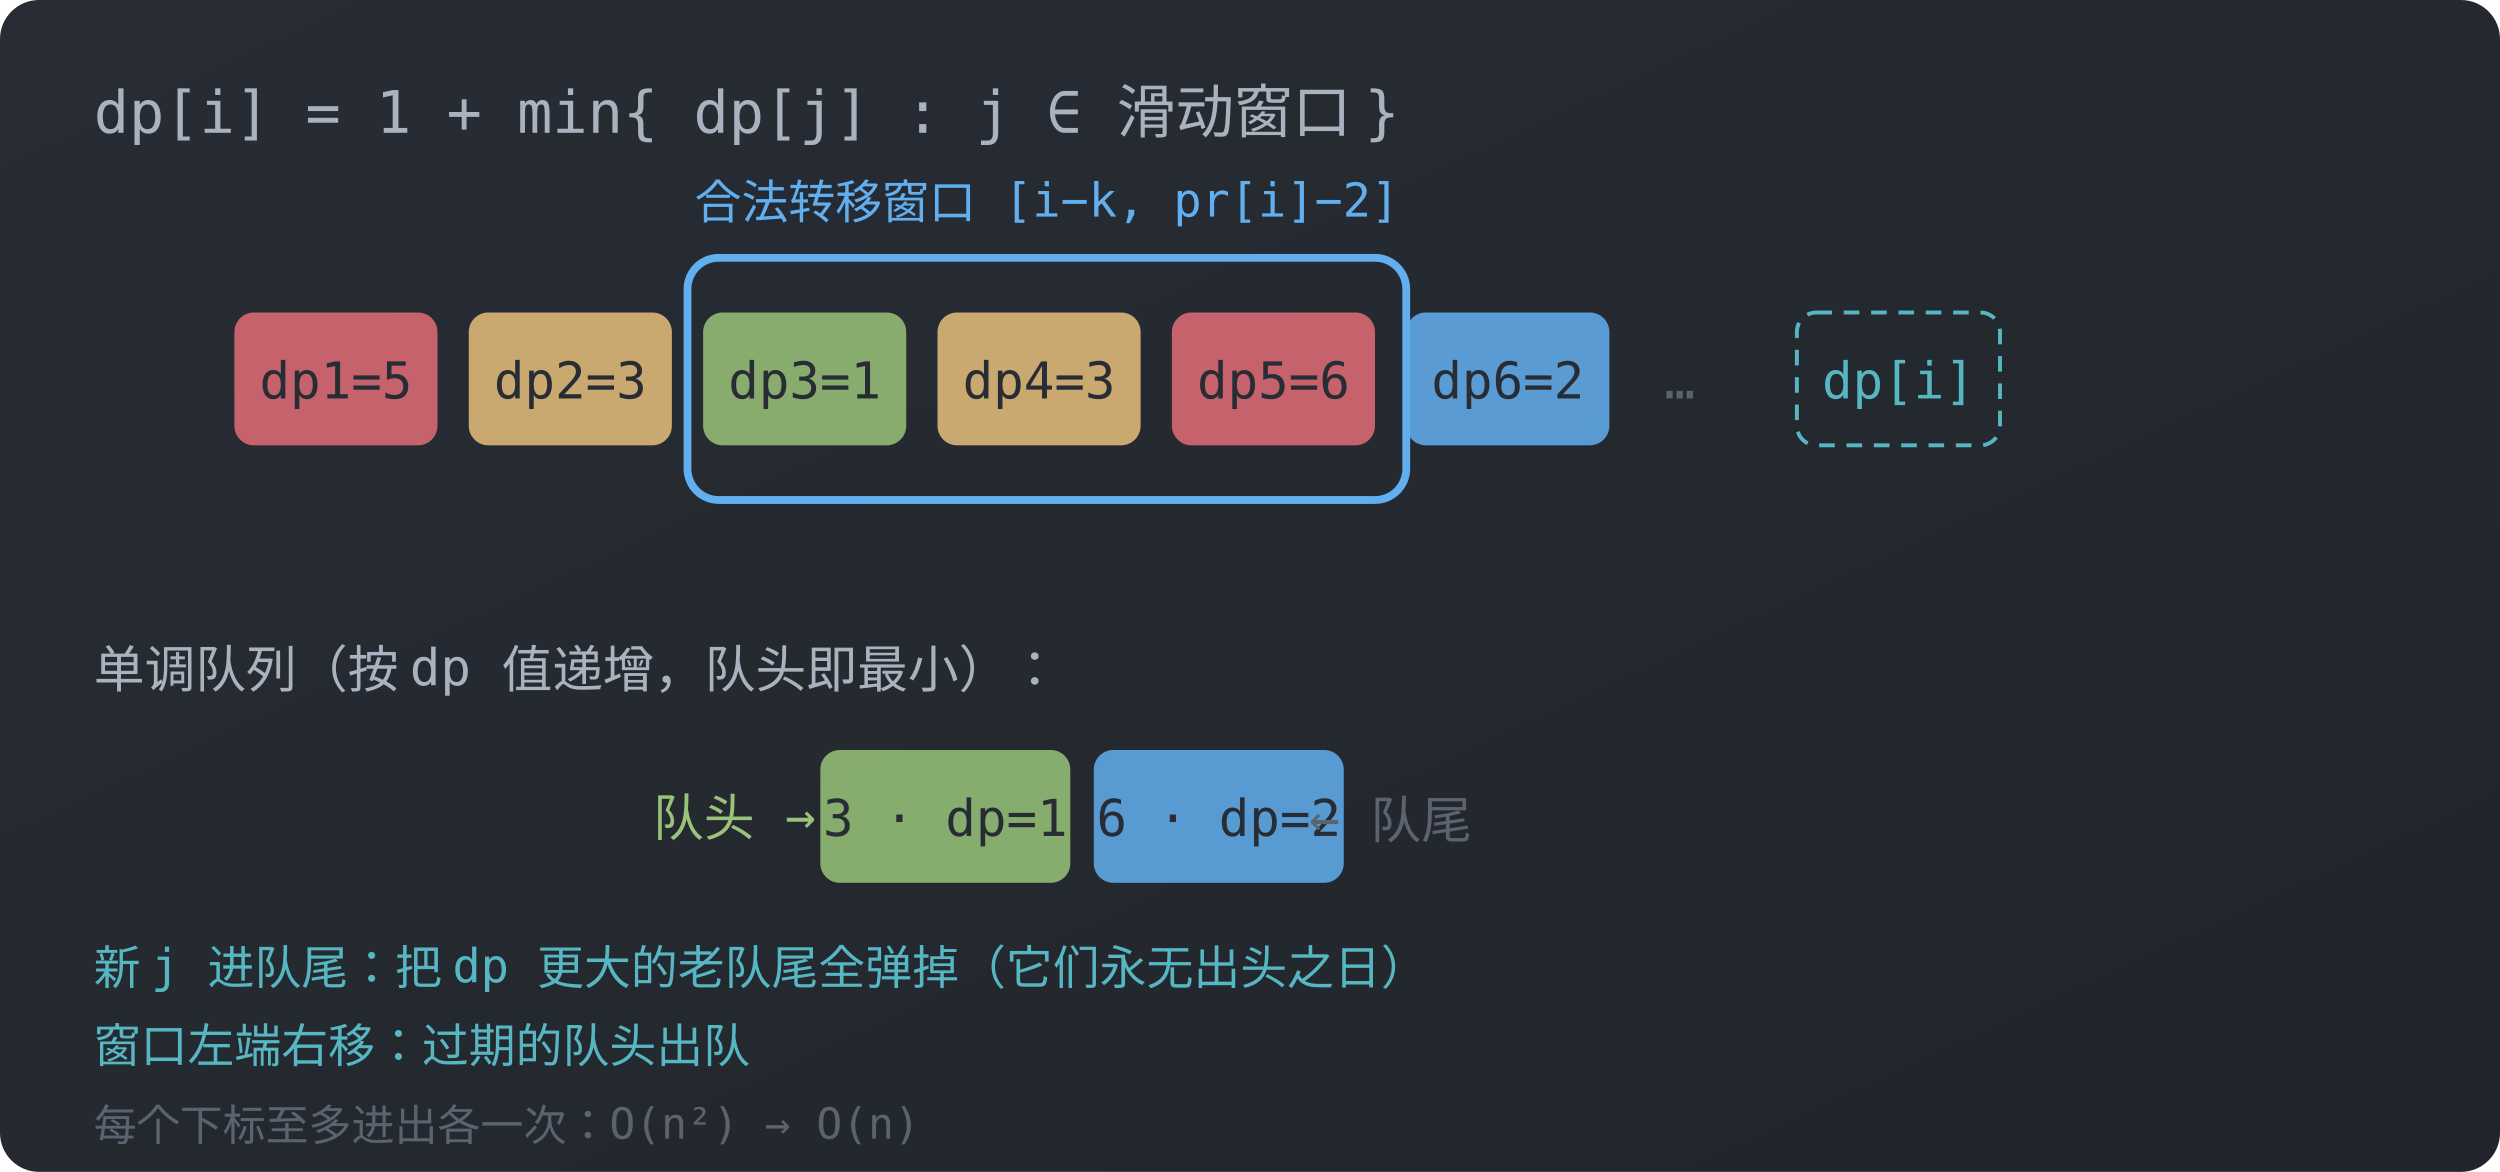
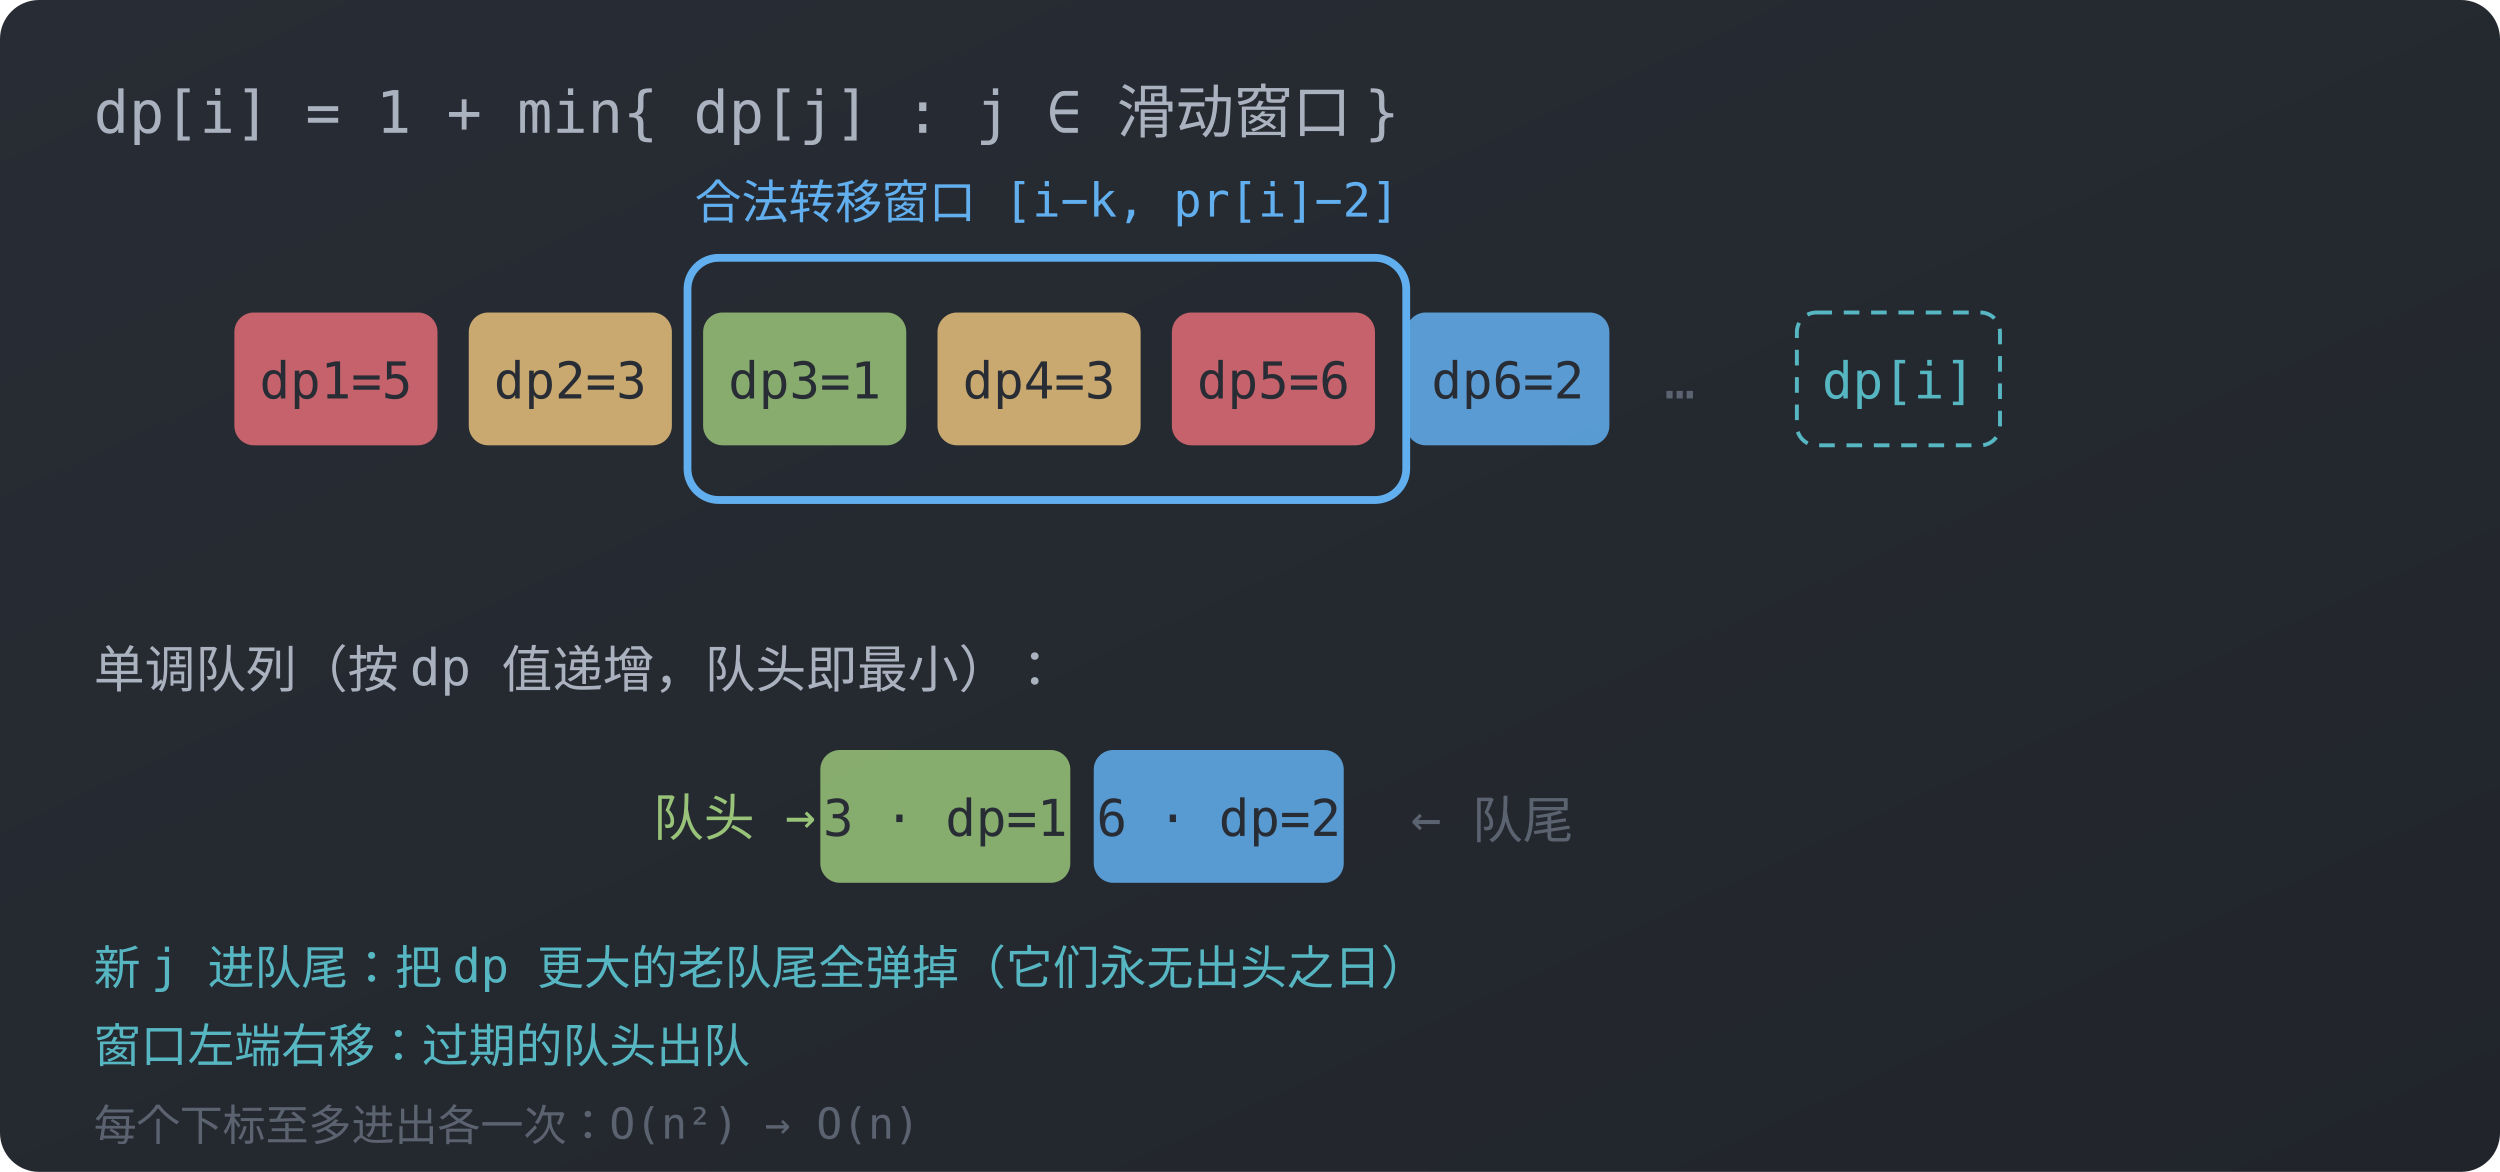
<svg xmlns="http://www.w3.org/2000/svg" viewBox="0 0 640 300" role="img" aria-label="单调队列优化划段 DP 示意">
  <defs>
    <linearGradient id="mqBg" x1="0" y1="0" x2="1" y2="1">
      <stop offset="0" stop-color="#282c34" />
      <stop offset="1" stop-color="#21252b" />
    </linearGradient>
  </defs>
  <rect width="640" height="300" rx="10" fill="url(#mqBg)" />
  <text x="24" y="34" font-family="monospace" font-size="15" fill="#abb2bf">dp[i] = 1 + min{ dp[j] : j ∈ 滑动窗口 }</text>
  <g font-family="monospace" font-size="13" text-anchor="middle">
    <rect x="60" y="80" width="52" height="34" rx="5" fill="#e06c75" opacity="0.85" />
    <text x="86" y="102" fill="#282c34">dp1=5</text>
    <rect x="120" y="80" width="52" height="34" rx="5" fill="#e5c07b" opacity="0.85" />
    <text x="146" y="102" fill="#282c34">dp2=3</text>
    <rect x="180" y="80" width="52" height="34" rx="5" fill="#98c379" opacity="0.85" />
    <text x="206" y="102" fill="#282c34">dp3=1</text>
    <rect x="240" y="80" width="52" height="34" rx="5" fill="#e5c07b" opacity="0.85" />
    <text x="266" y="102" fill="#282c34">dp4=3</text>
    <rect x="300" y="80" width="52" height="34" rx="5" fill="#e06c75" opacity="0.85" />
    <text x="326" y="102" fill="#282c34">dp5=6</text>
    <rect x="360" y="80" width="52" height="34" rx="5" fill="#61afef" opacity="0.85" />
    <text x="386" y="102" fill="#282c34">dp6=2</text>
    <text x="430" y="102" fill="#5c6370">…</text>
    <rect x="460" y="80" width="52" height="34" rx="5" fill="none" stroke="#56b6c2" stroke-dasharray="4 3" />
    <text x="486" y="102" fill="#56b6c2">dp[i]</text>
  </g>
  <rect x="176" y="66" width="184" height="62" rx="8" fill="none" stroke="#61afef" stroke-width="2" />
  <text x="268" y="56" font-family="monospace" font-size="12" fill="#61afef" text-anchor="middle">合法转移窗口 [i−k, pr[i]−2]</text>
  <text x="24" y="176" font-family="monospace" font-size="13" fill="#abb2bf">单调队列（按 dp 值递增，队头即最小）：</text>
  <g font-family="monospace" font-size="13" text-anchor="middle">
    <rect x="210" y="192" width="64" height="34" rx="5" fill="#98c379" opacity="0.85" />
    <text x="242" y="214" fill="#282c34">3 · dp=1</text>
    <rect x="280" y="192" width="64" height="34" rx="5" fill="#61afef" opacity="0.85" />
    <text x="312" y="214" fill="#282c34">6 · dp=2</text>
-     <text x="356" y="214" fill="#5c6370">← 队尾</text>
+     <text x="382" y="214" fill="#5c6370">← 队尾</text>
    <text x="188" y="214" fill="#98c379">队头 →</text>
  </g>
  <text x="24" y="252" font-family="monospace" font-size="12" fill="#56b6c2">新 j 进队尾：把 dp 更大的老队尾全弹掉（它们永无出头之日）</text>
  <text x="24" y="272" font-family="monospace" font-size="12" fill="#56b6c2">窗口左端右移：过期的队头出队</text>
  <text x="24" y="292" font-family="monospace" font-size="11" fill="#5c6370">每个下标至多进出各一次：O(n²) → O(n)</text>
</svg>
